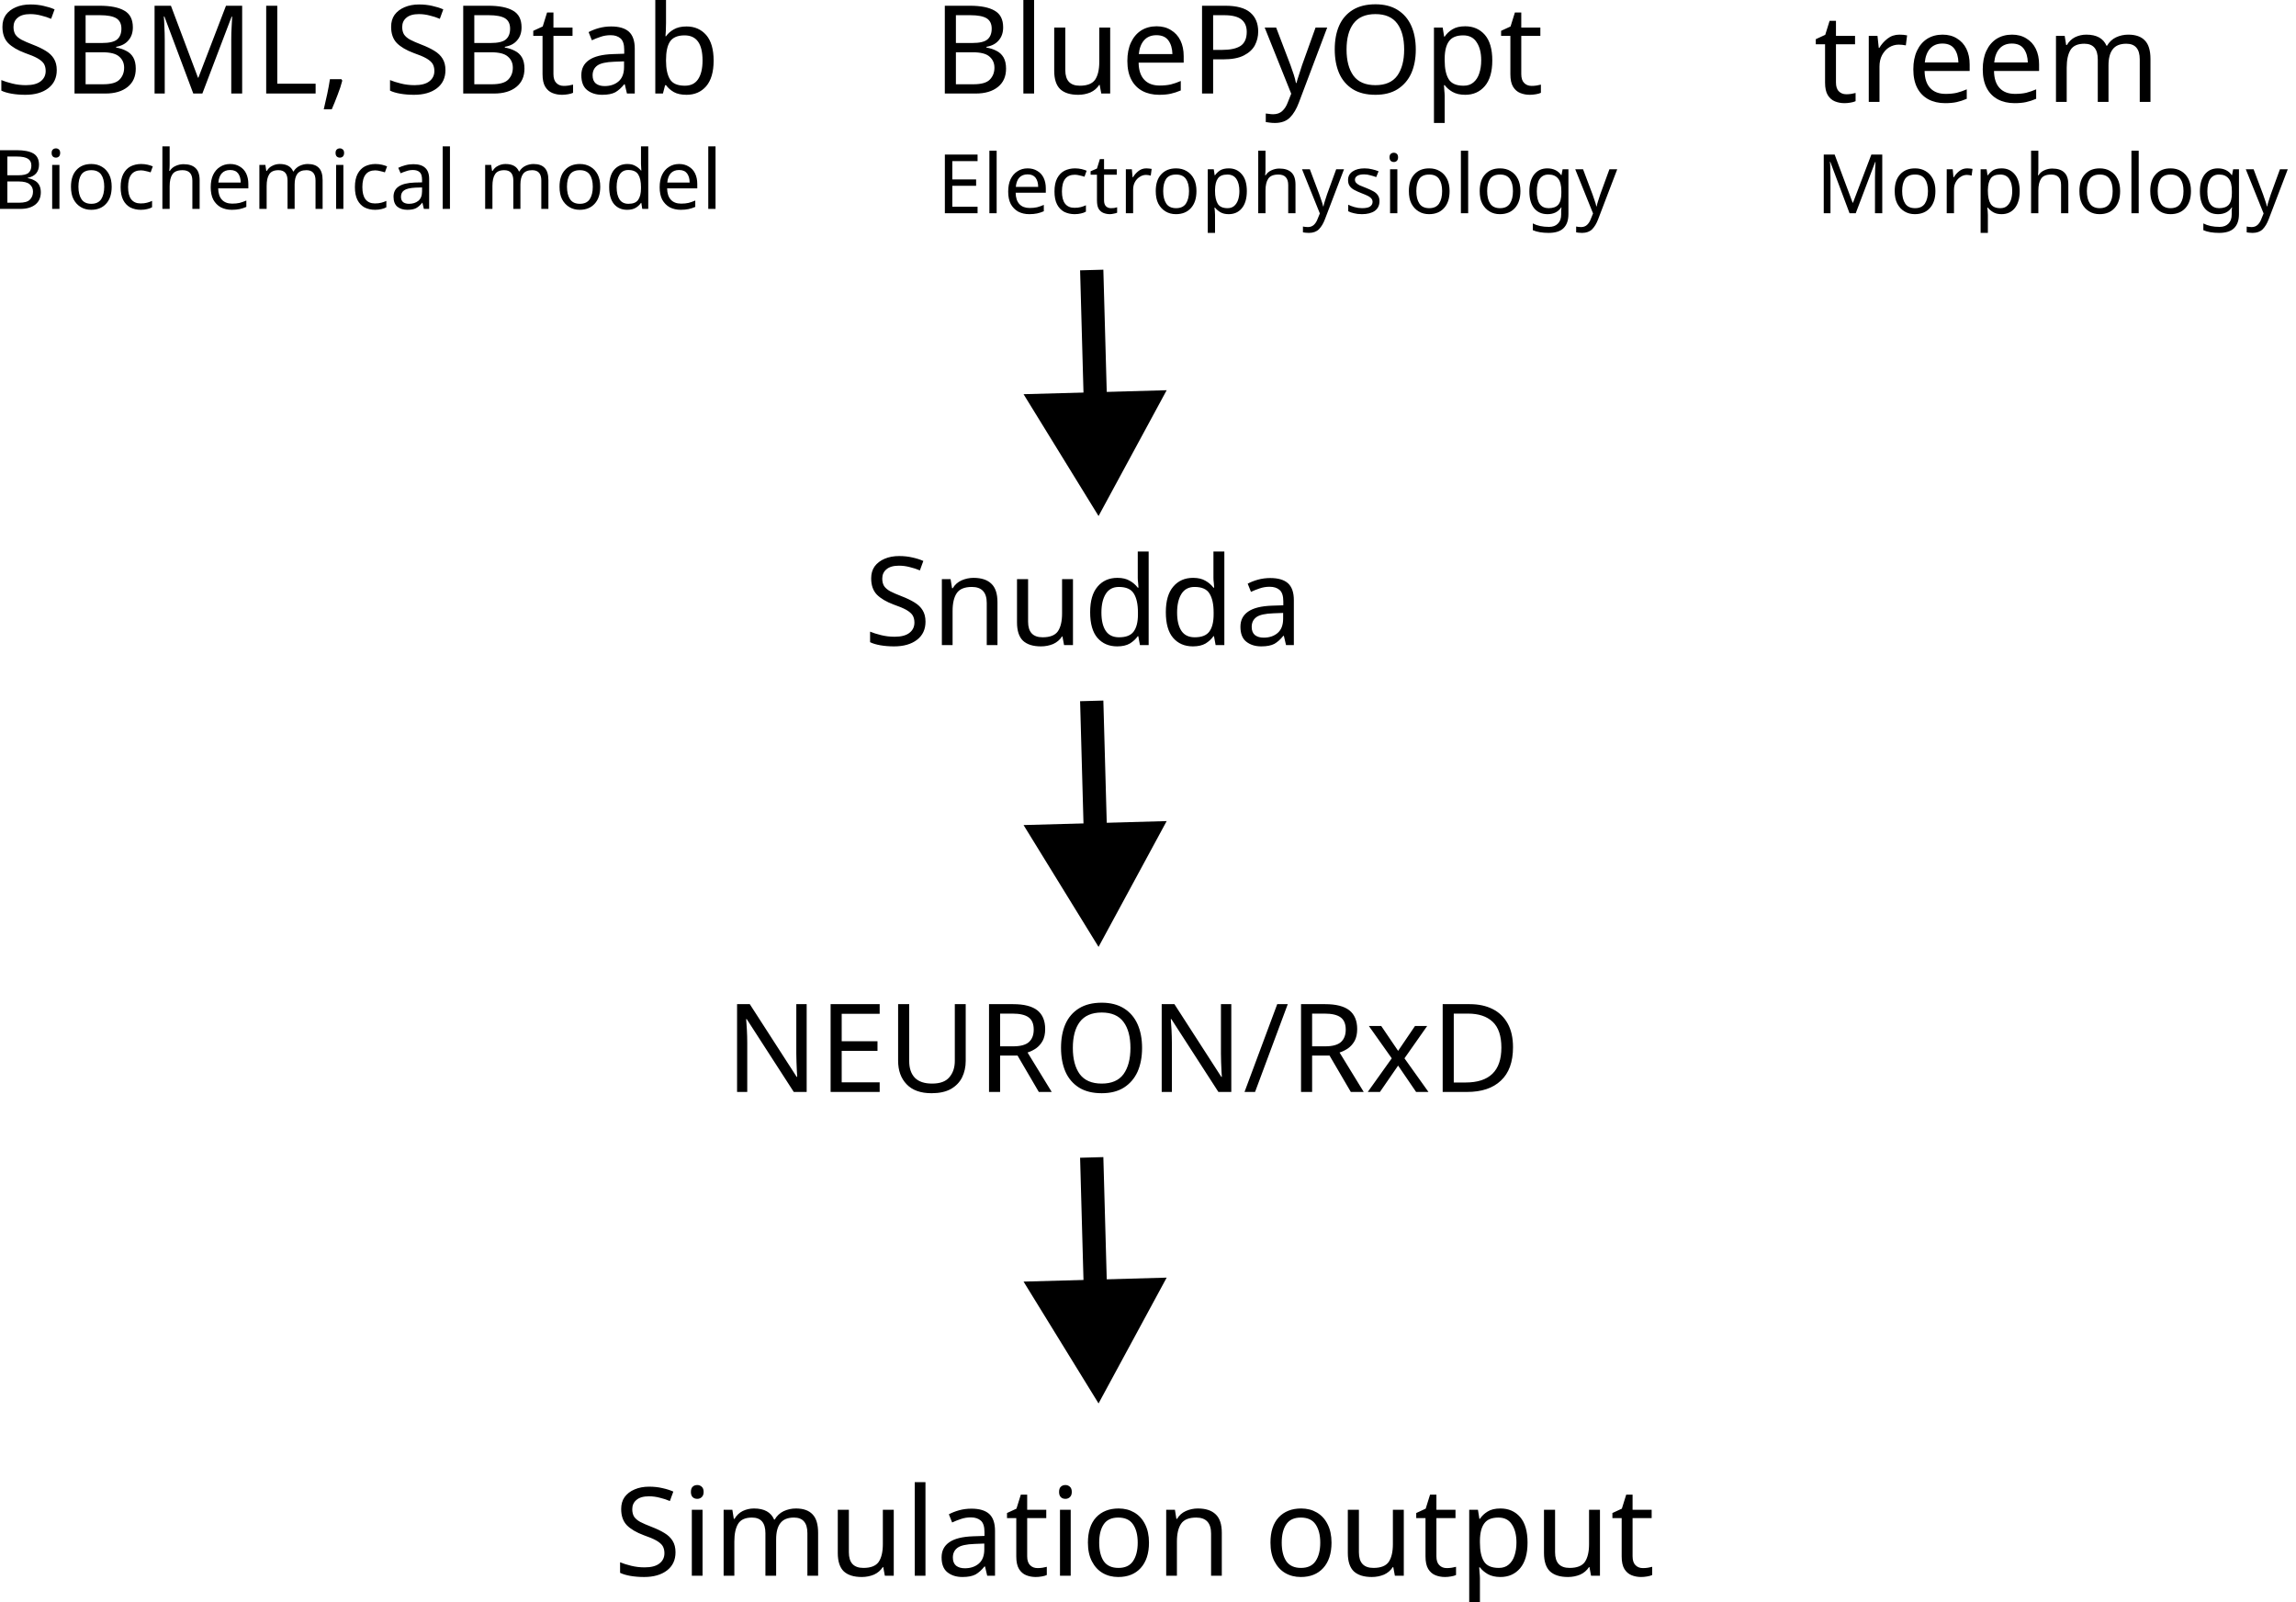
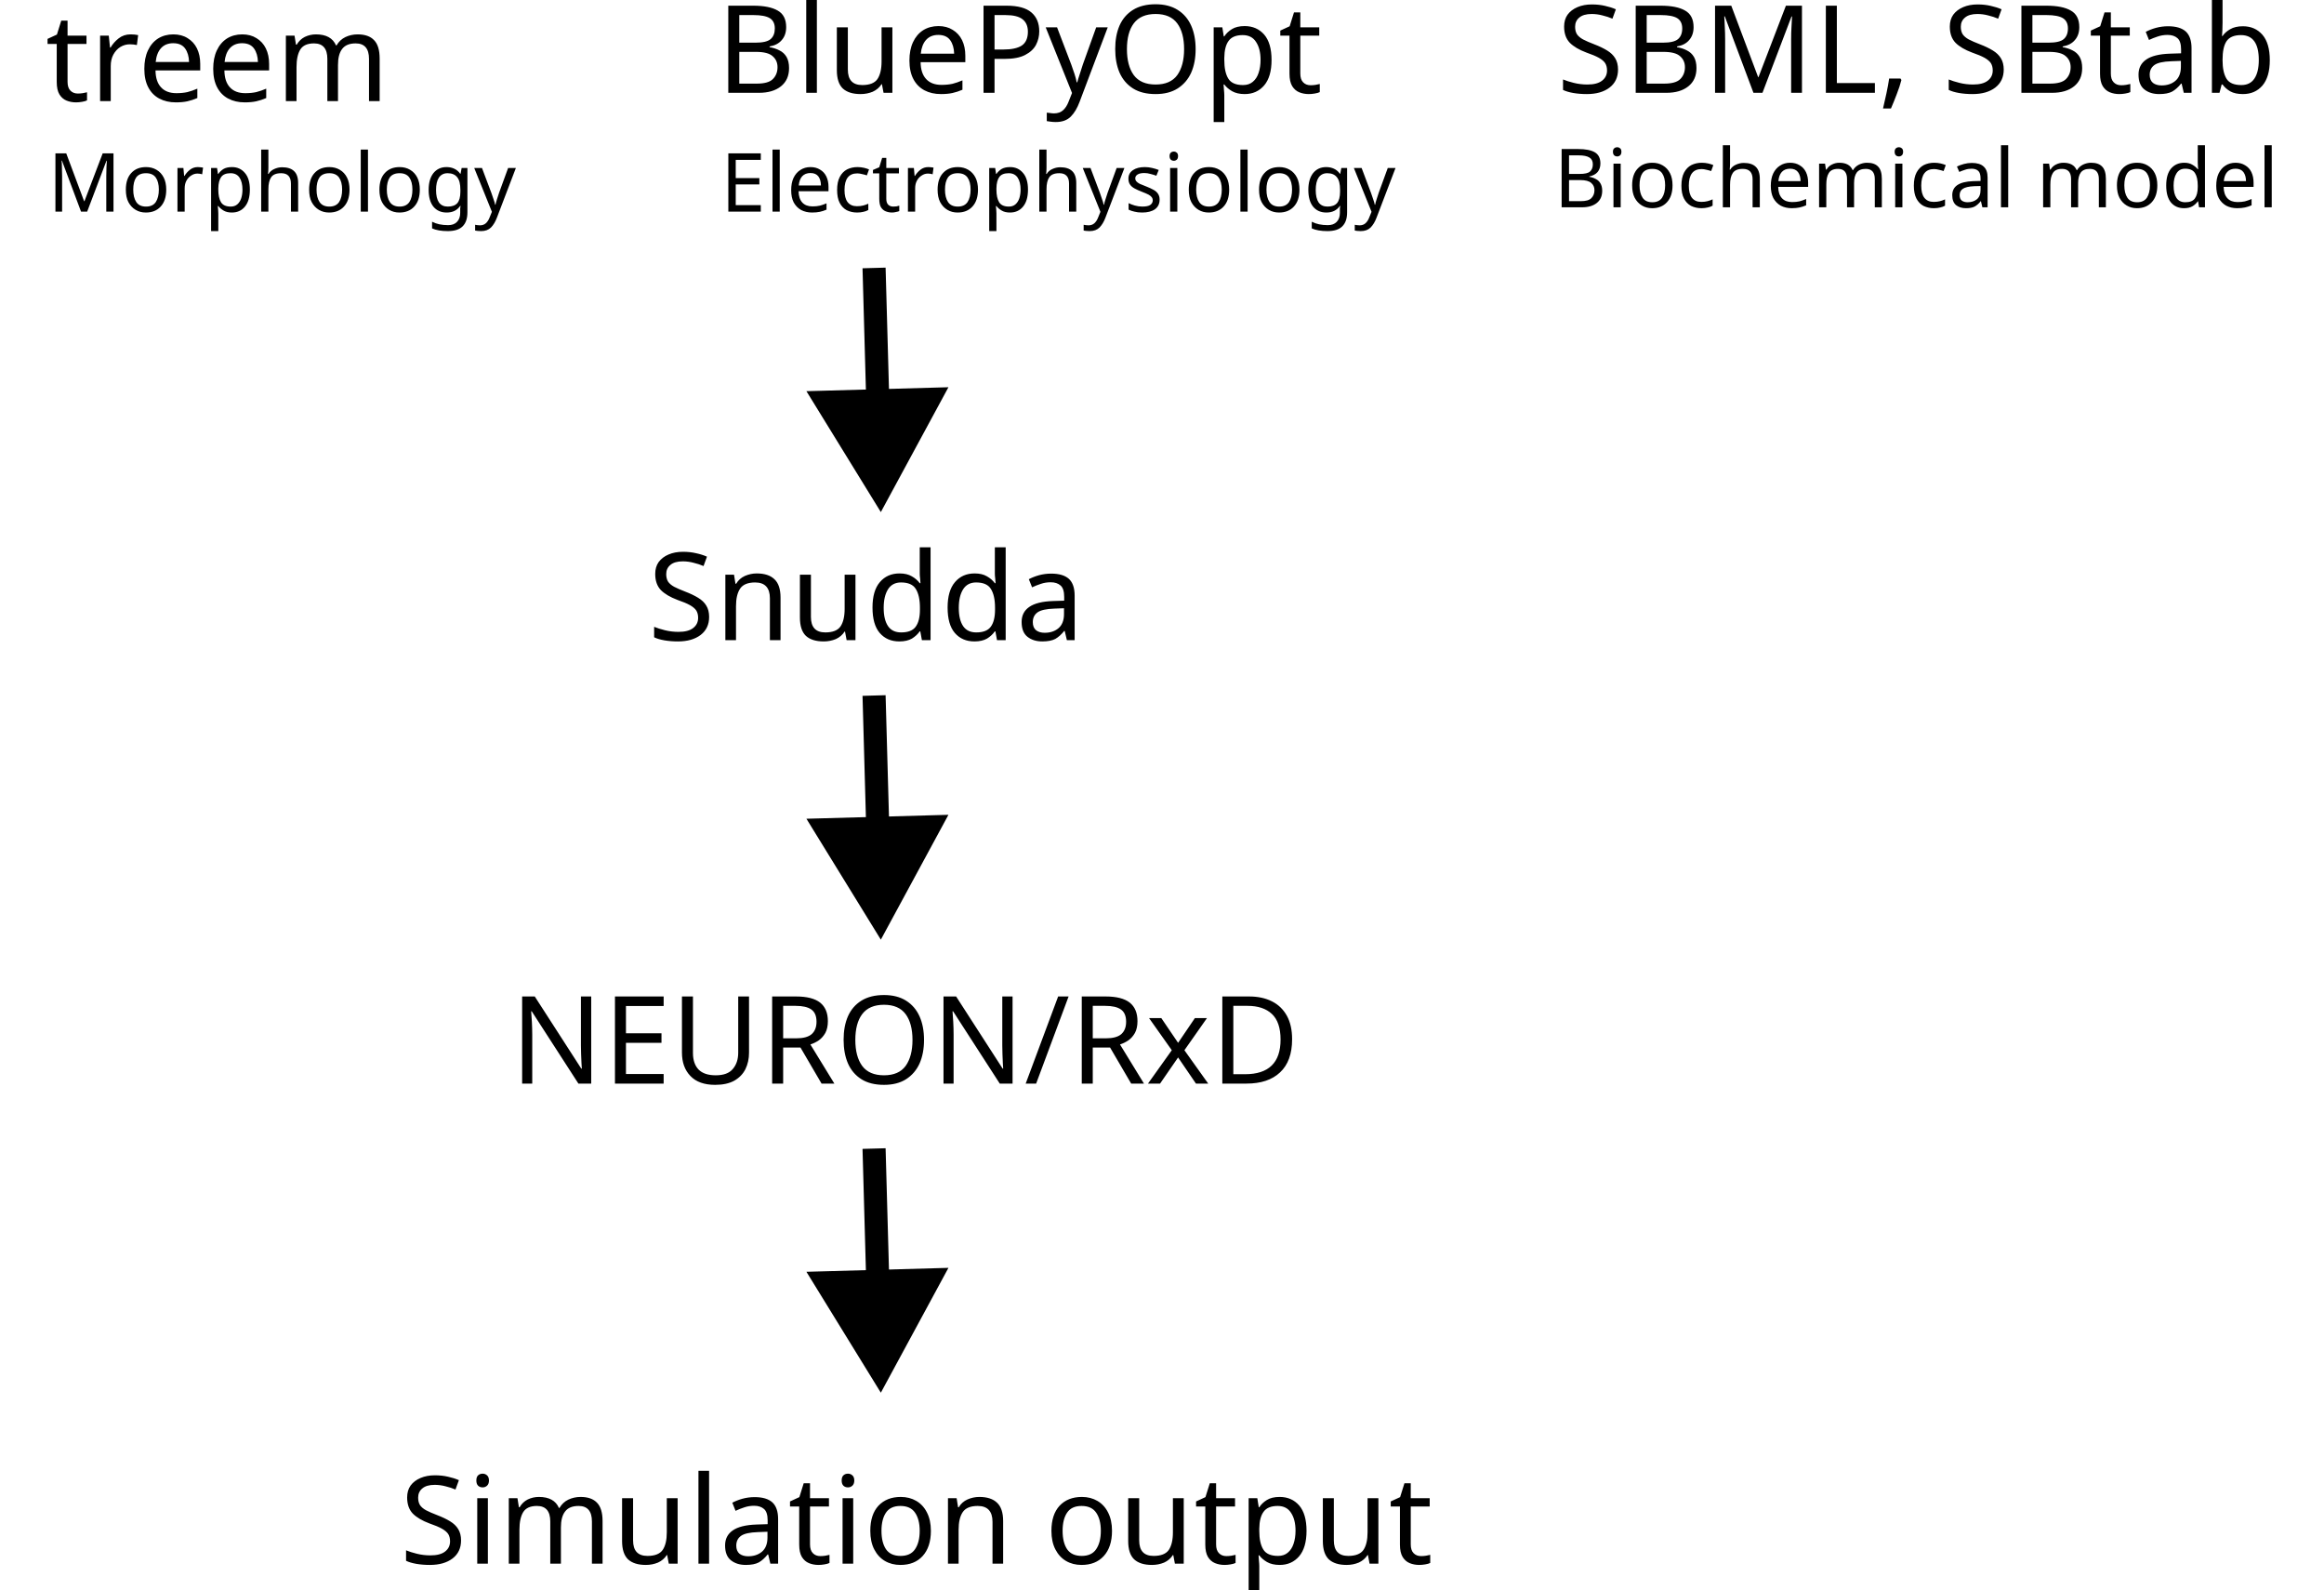
- <svg xmlns="http://www.w3.org/2000/svg" width="197.421mm" height="137.665mm" viewBox="0 0 197.421 137.665" version="1.1" id="svg1">
+ <svg xmlns="http://www.w3.org/2000/svg" width="201.379mm" height="137.665mm" viewBox="0 0 201.379 137.665" version="1.1" id="svg1">
  <defs id="defs1">
    <marker style="overflow:visible" id="Triangle" refX="0" refY="0" orient="auto-start-reverse" markerWidth="1" markerHeight="1" viewBox="0 0 1 1" preserveAspectRatio="xMidYMid">
      <path transform="scale(0.5)" style="fill:context-stroke;fill-rule:evenodd;stroke:context-stroke;stroke-width:1pt" d="M 5.77,0 -2.88,5 V -5 Z" id="path135" />
    </marker>
    <rect x="588.548" y="387.94" width="168.157" height="168.157" id="rect4" />
    <marker style="overflow:visible" id="Triangle-3" refX="0" refY="0" orient="auto-start-reverse" markerWidth="1" markerHeight="1" viewBox="0 0 1 1" preserveAspectRatio="xMidYMid">
      <path transform="scale(0.5)" style="fill:context-stroke;fill-rule:evenodd;stroke:context-stroke;stroke-width:1pt" d="M 5.77,0 -2.88,5 V -5 Z" id="path135-6" />
    </marker>
    <marker style="overflow:visible" id="Triangle-3-2" refX="0" refY="0" orient="auto-start-reverse" markerWidth="1" markerHeight="1" viewBox="0 0 1 1" preserveAspectRatio="xMidYMid">
      <path transform="scale(0.5)" style="fill:context-stroke;fill-rule:evenodd;stroke:context-stroke;stroke-width:1pt" d="M 5.77,0 -2.88,5 V -5 Z" id="path135-6-6" />
    </marker>
  </defs>
-   <g id="layer1" transform="translate(-30.10762,-16.67054)">
-     <text xml:space="preserve" style="font-size:10.583px;line-height:1.25;font-family:sans-serif;stroke-width:0.265" x="29.675" y="24.711" id="text1">
-       <tspan id="tspan1" style="stroke-width:0.265" x="29.675" y="24.711">SBML, SBtab</tspan>
+   <g id="layer1" transform="translate(-48.23966,-16.67054)">
+     <text xml:space="preserve" style="font-size:10.583px;line-height:1.25;font-family:sans-serif;stroke-width:0.265" x="183.132" y="24.711" id="text1">
+       <tspan id="tspan1" style="stroke-width:0.265" x="183.132" y="24.711">SBML, SBtab</tspan>
    </text>
    <text xml:space="preserve" style="font-size:10.583px;line-height:1.25;font-family:sans-serif;stroke-width:0.265" x="104.375" y="72.13" id="text2">
      <tspan id="tspan2" style="stroke-width:0.265" x="104.375" y="72.13">Snudda</tspan>
    </text>
    <text xml:space="preserve" style="font-size:10.583px;line-height:1.25;font-family:sans-serif;stroke-width:0.265" x="92.454" y="110.545" id="text3">
      <tspan id="tspan3" style="stroke-width:0.265" x="92.454" y="110.545">NEURON/RxD</tspan>
    </text>
    <text xml:space="preserve" transform="scale(0.2645833)" id="text4" style="font-size:40px;line-height:1.25;font-family:sans-serif;white-space:pre;shape-inside:url(#rect4);display:inline" />
    <text xml:space="preserve" style="font-size:10.583px;line-height:1.25;font-family:sans-serif;stroke-width:0.265" x="82.879" y="152.134" id="text5">
      <tspan id="tspan5" style="stroke-width:0.265" x="82.879" y="152.134">Simulation output</tspan>
    </text>
    <text xml:space="preserve" style="font-size:10.583px;line-height:1.25;font-family:sans-serif;stroke-width:0.265" x="110.318" y="24.711" id="text6">
      <tspan id="tspan6" style="stroke-width:0.265" x="110.318" y="24.711">BluePyOpt</tspan>
    </text>
    <text xml:space="preserve" style="font-size:7.056px;line-height:1.25;font-family:sans-serif;stroke-width:0.265" x="110.664" y="35.004" id="text7">
      <tspan id="tspan7" style="font-size:7.056px;stroke-width:0.265" x="110.664" y="35.004">Electrophysiology</tspan>
    </text>
-     <text xml:space="preserve" style="font-size:7.056px;line-height:1.25;font-family:sans-serif;stroke-width:0.265" x="29.415" y="34.629" id="text8">
-       <tspan id="tspan8" style="font-size:7.056px;stroke-width:0.265" x="29.415" y="34.629">Biochemical model</tspan>
+     <text xml:space="preserve" style="font-size:7.056px;line-height:1.25;font-family:sans-serif;stroke-width:0.265" x="182.873" y="34.629" id="text8">
+       <tspan id="tspan8" style="font-size:7.056px;stroke-width:0.265" x="182.873" y="34.629">Biochemical model</tspan>
    </text>
    <path style="fill:none;fill-rule:evenodd;stroke:#000000;stroke-width:2;stroke-linecap:butt;stroke-linejoin:miter;stroke-dasharray:none;stroke-opacity:1;marker-end:url(#Triangle)" d="m 123.979,116.172 0.39,14.05" id="path11" />
    <path style="fill:none;fill-rule:evenodd;stroke:#000000;stroke-width:2;stroke-linecap:butt;stroke-linejoin:miter;stroke-dasharray:none;stroke-opacity:1;marker-end:url(#Triangle-3)" d="m 123.979,76.924 0.39,14.05" id="path11-6" />
    <path style="fill:none;fill-rule:evenodd;stroke:#000000;stroke-width:2;stroke-linecap:butt;stroke-linejoin:miter;stroke-dasharray:none;stroke-opacity:1;marker-end:url(#Triangle-3-2)" d="m 123.979,39.883 0.39,14.05" id="path11-6-8" />
-     <text xml:space="preserve" style="font-size:10.583px;line-height:1.25;font-family:sans-serif;stroke-width:0.265" x="186.067" y="25.432" id="text6-5">
-       <tspan id="tspan6-3" style="stroke-width:0.265" x="186.067" y="25.432">treem</tspan>
+     <text xml:space="preserve" style="font-size:10.583px;line-height:1.25;font-family:sans-serif;stroke-width:0.265" x="52.189" y="25.432" id="text6-5">
+       <tspan id="tspan6-3" style="stroke-width:0.265" x="52.189" y="25.432">treem</tspan>
    </text>
-     <text xml:space="preserve" style="font-size:7.056px;line-height:1.25;font-family:sans-serif;stroke-width:0.265" x="186.236" y="35.004" id="text7-9">
-       <tspan id="tspan7-1" style="font-size:7.056px;stroke-width:0.265" x="186.236" y="35.004">Morphology</tspan>
+     <text xml:space="preserve" style="font-size:7.056px;line-height:1.25;font-family:sans-serif;stroke-width:0.265" x="52.357" y="35.004" id="text7-9">
+       <tspan id="tspan7-1" style="font-size:7.056px;stroke-width:0.265" x="52.357" y="35.004">Morphology</tspan>
    </text>
  </g>
</svg>
